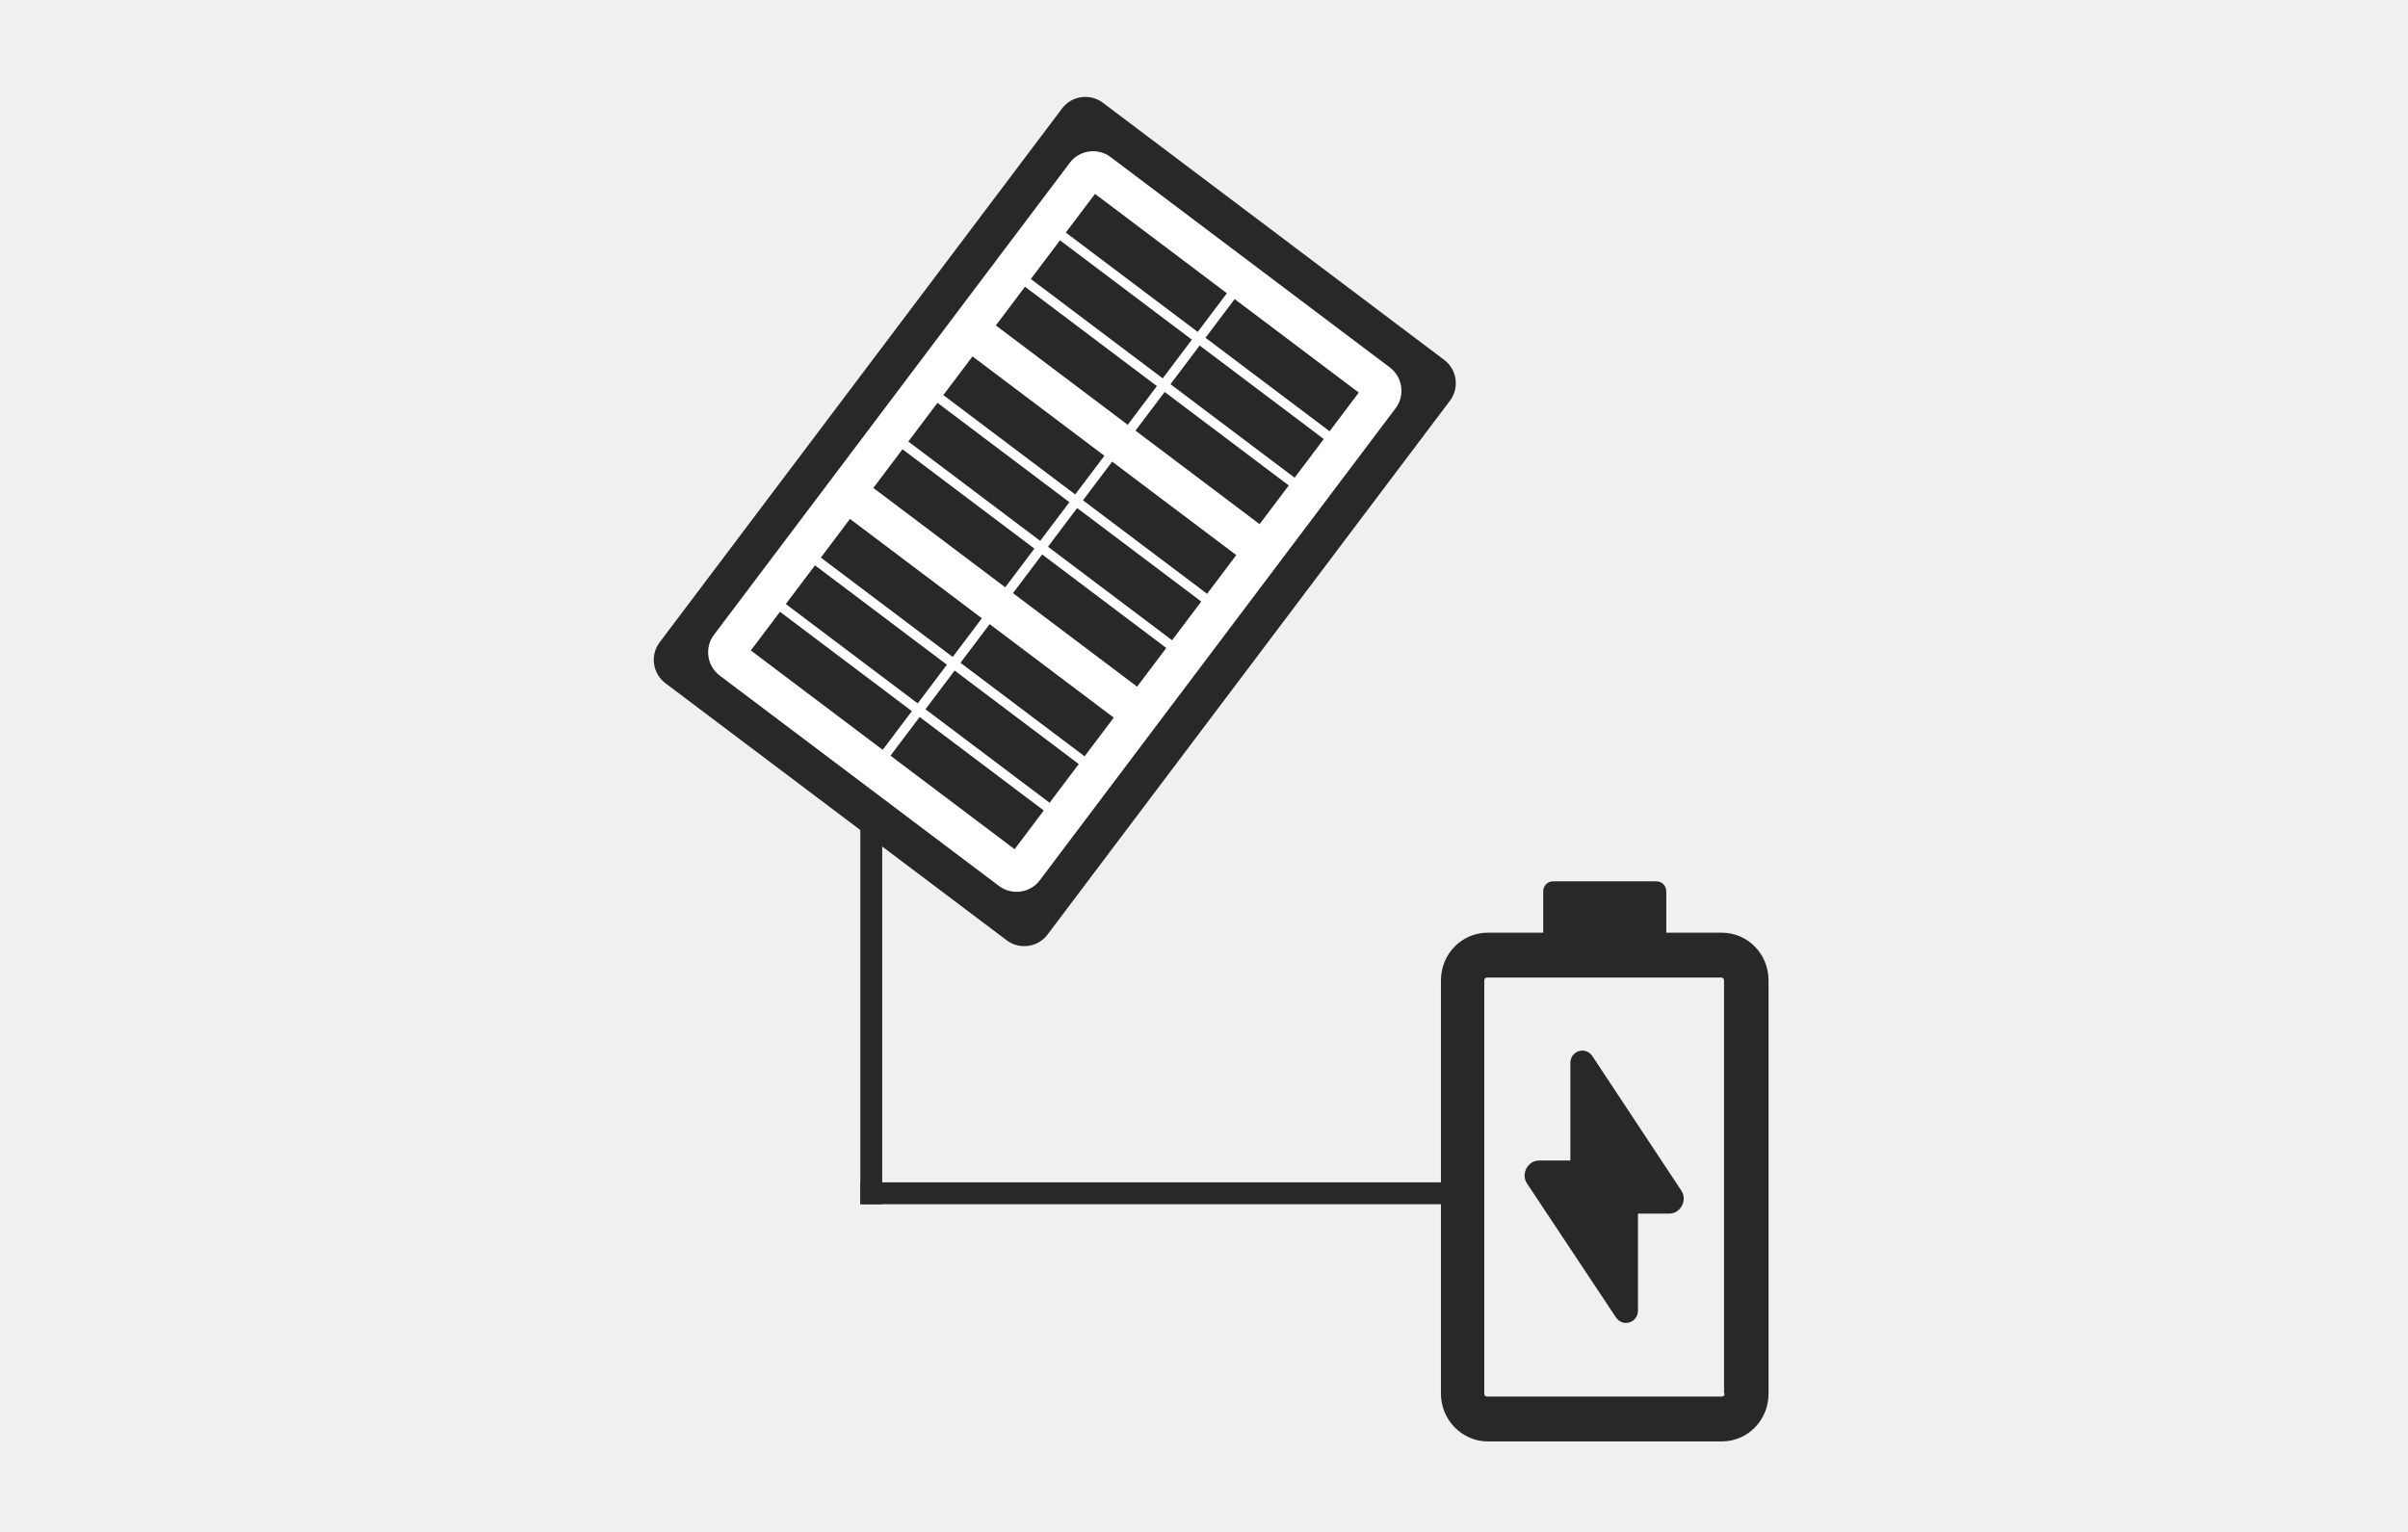
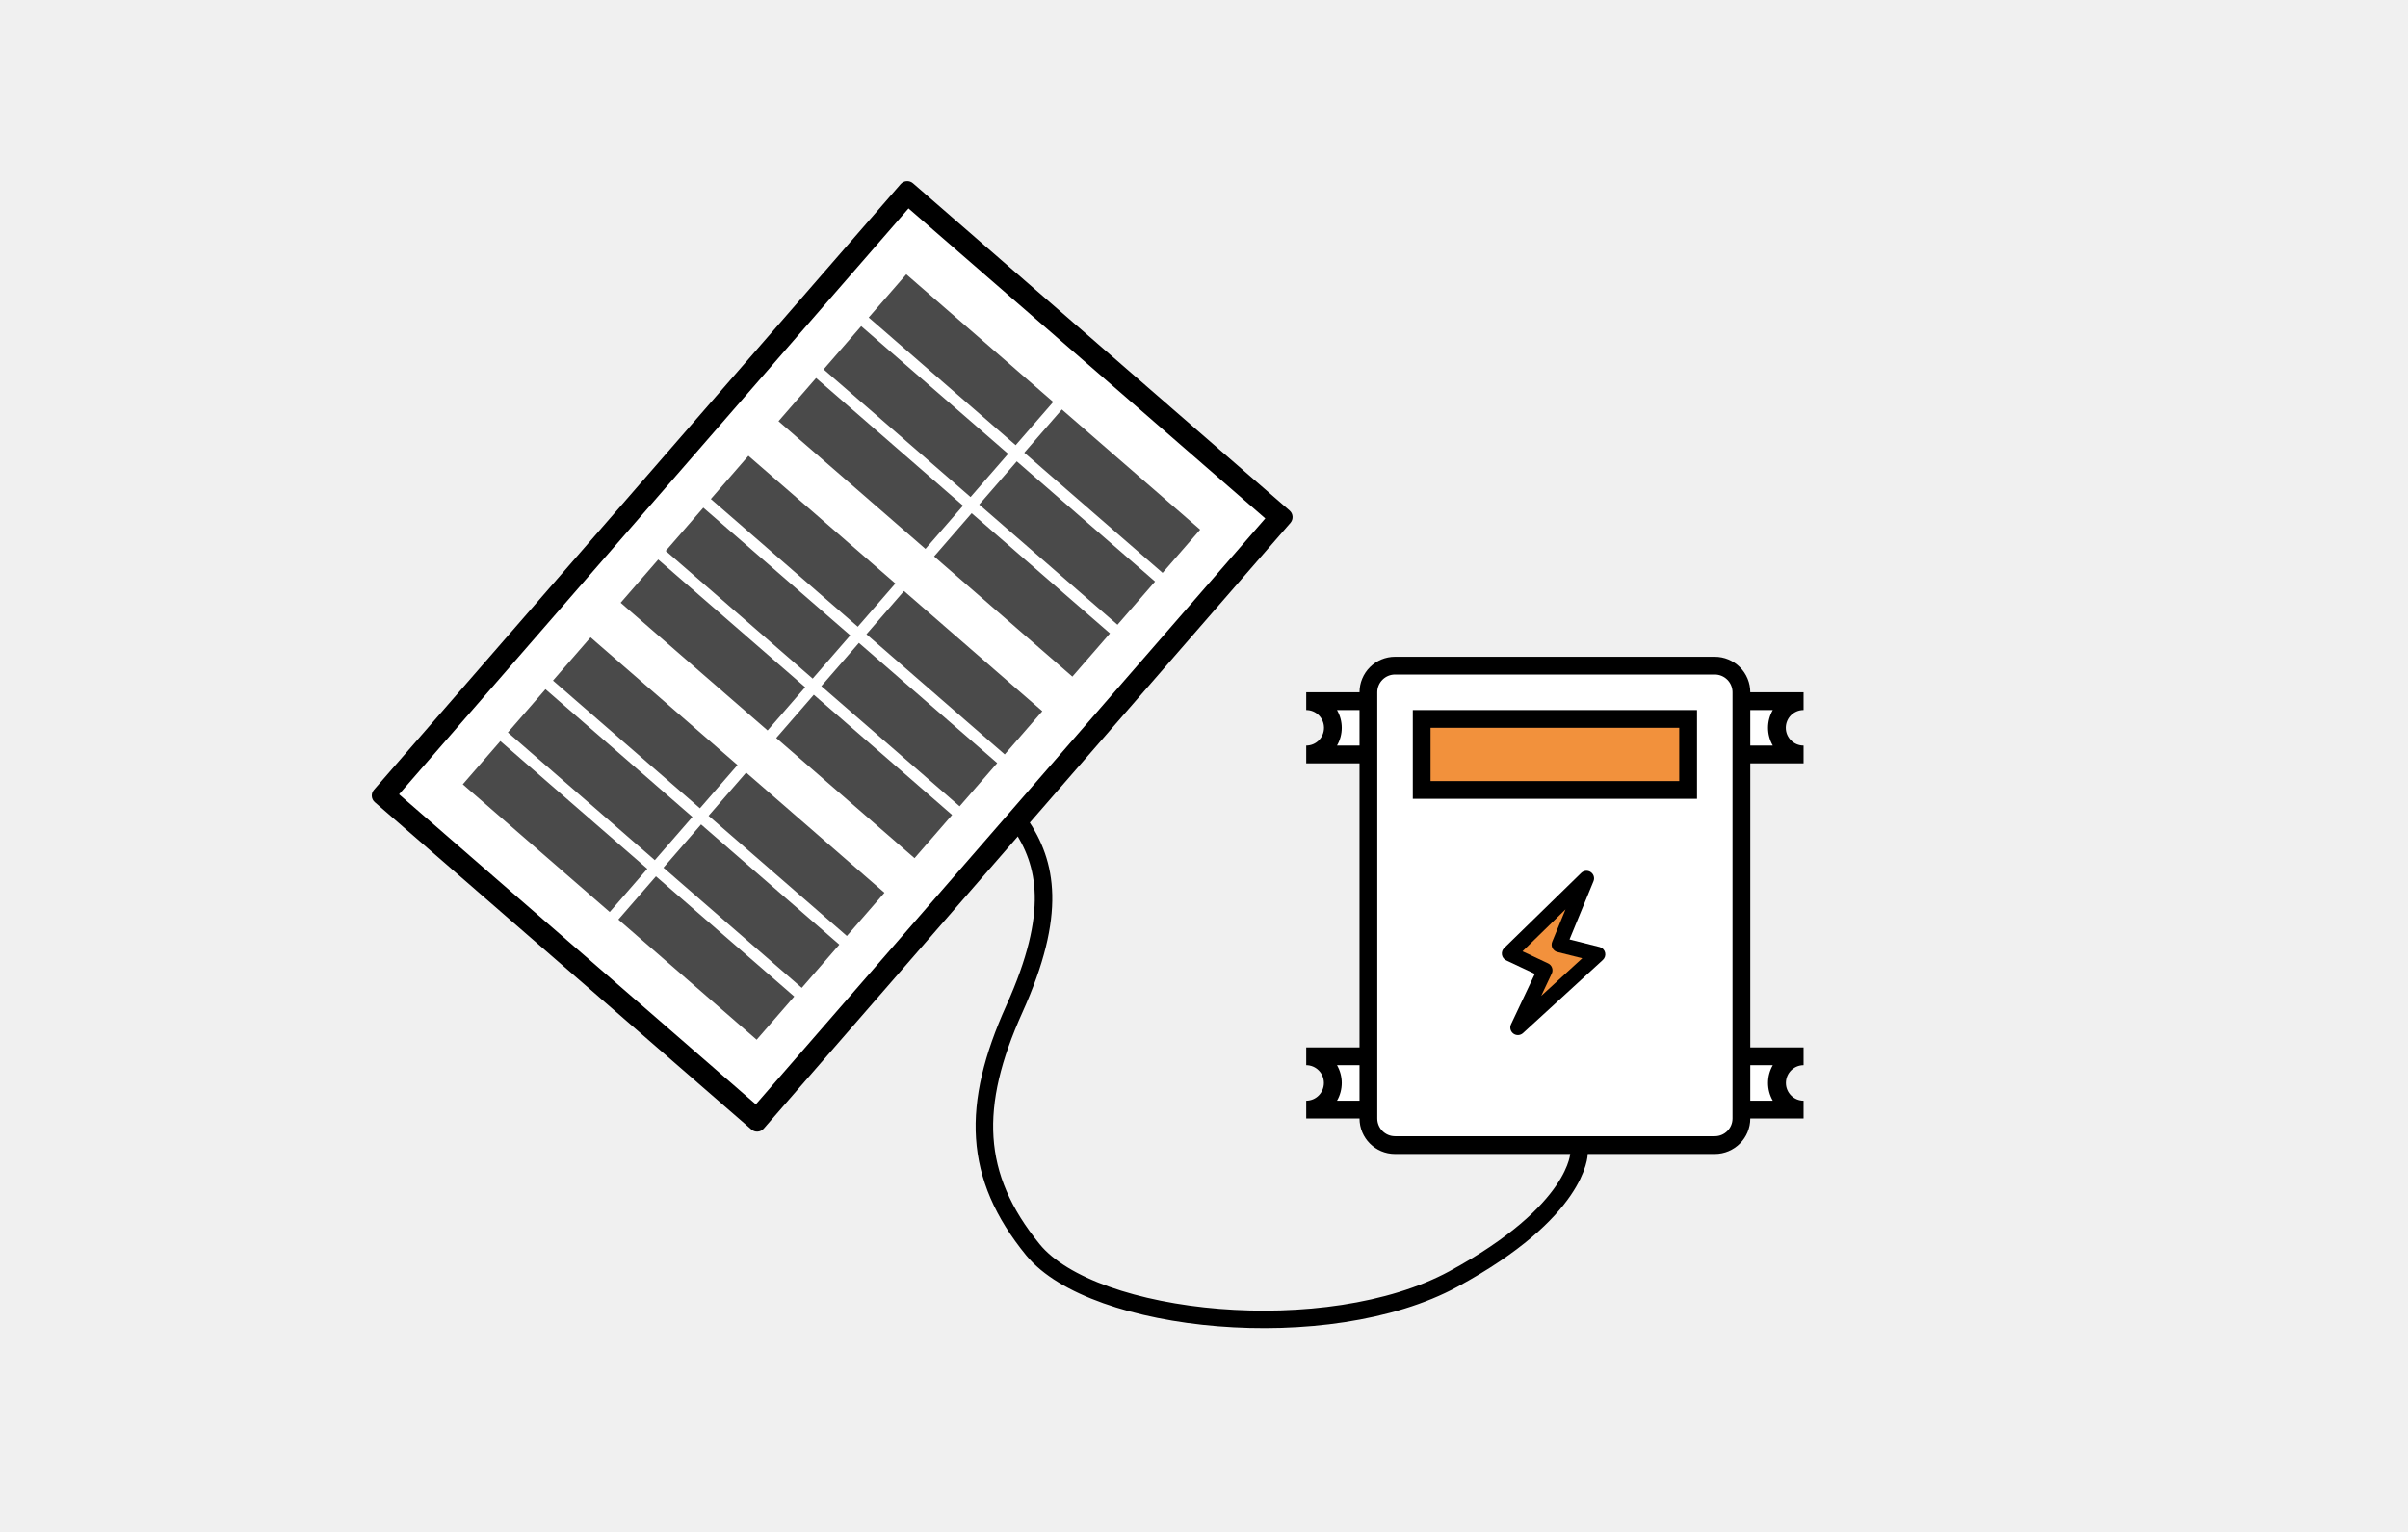
- <svg xmlns="http://www.w3.org/2000/svg" width="550px" height="350px" viewBox="0 0 550 350" version="1.1">
-   <defs />
+ <svg xmlns="http://www.w3.org/2000/svg" xmlns:xlink="http://www.w3.org/1999/xlink" width="550px" height="350px" viewBox="0 0 550 350" version="1.1">
+   <defs>
+     <rect id="path-1" x="1.42108547e-13" y="0.124" width="187.37" height="117.974" rx="2" />
+     <mask id="mask-2" maskContentUnits="userSpaceOnUse" maskUnits="objectBoundingBox" x="0" y="0" width="187.37" height="117.974" fill="white">
+       <use xlink:href="#path-1" />
+     </mask>
+   </defs>
  <g id="Page-1" stroke="none" stroke-width="1" fill="none" fill-rule="evenodd">
-     <g id="Solar-system-large">
-       <g id="Group-2" transform="translate(145, 19)">
-         <g id="Group" transform="translate(95.91296, 100.513) rotate(-53) translate(-95.91296, -100.513) translate(12.41296, 44.51304)">
-           <path d="M7.409,0.323 C3.755,0.323 0.769,3.318 0.769,6.977 L0.769,104.601 C0.769,108.263 3.755,111.258 7.409,111.258 L160.172,111.258 C163.825,111.258 166.812,108.263 166.812,104.601 L166.812,6.977 C166.812,3.316 163.825,0.323 160.172,0.323 L7.409,0.323 L7.409,0.323 Z" id="Shape" fill="#282828" />
-           <path d="M157.962,95.729 C157.962,99.391 154.973,102.384 151.319,102.384 L16.267,102.384 C12.613,102.384 9.624,99.391 9.624,95.729 L9.624,15.854 C9.624,12.19 12.613,9.197 16.267,9.197 L151.319,9.197 C154.973,9.197 157.962,12.193 157.962,15.854 L157.962,95.729 L157.962,95.729 Z" id="Path" fill="#FFFFFF" />
-           <rect id="Rectangle-path" fill="#282828" x="64.976" y="18.072" width="11.068" height="37.72" />
-           <rect id="Rectangle-path" fill="#282828" x="45.048" y="18.072" width="11.068" height="37.72" />
-           <rect id="Rectangle-path" fill="#282828" x="31.762" y="18.072" width="11.07" height="37.72" />
-           <rect id="Rectangle-path" fill="#282828" x="18.479" y="18.072" width="11.07" height="37.72" />
-           <rect id="Rectangle-path" fill="#282828" x="111.468" y="18.072" width="11.068" height="37.72" />
-           <rect id="Rectangle-path" fill="#282828" x="124.751" y="18.072" width="11.068" height="37.72" />
-           <rect id="Rectangle-path" fill="#282828" x="18.479" y="58.012" width="11.07" height="35.498" />
-           <rect id="Rectangle-path" fill="#282828" x="78.256" y="18.072" width="11.068" height="37.72" />
-           <rect id="Rectangle-path" fill="#282828" x="91.539" y="18.072" width="11.07" height="37.72" />
-           <rect id="Rectangle-path" fill="#282828" x="124.751" y="58.012" width="11.068" height="35.498" />
-           <rect id="Rectangle-path" fill="#282828" x="138.034" y="58.012" width="11.068" height="35.498" />
-           <rect id="Rectangle-path" fill="#282828" x="111.468" y="58.012" width="11.068" height="35.498" />
-           <rect id="Rectangle-path" fill="#282828" x="138.034" y="18.072" width="11.068" height="37.72" />
-           <rect id="Rectangle-path" fill="#282828" x="64.976" y="58.012" width="11.068" height="35.498" />
-           <rect id="Rectangle-path" fill="#282828" x="31.762" y="58.012" width="11.07" height="35.498" />
-           <rect id="Rectangle-path" fill="#282828" x="91.539" y="58.012" width="11.07" height="35.498" />
-           <rect id="Rectangle-path" fill="#282828" x="45.048" y="58.012" width="11.068" height="35.498" />
-           <rect id="Rectangle-path" fill="#282828" x="78.256" y="58.012" width="11.068" height="35.498" />
-         </g>
-         <g id="Group" transform="translate(184.054, 182.3185)" fill="#282828">
-           <path d="M34.64,39.956 C33.057,37.664 29.625,38.742 29.625,41.574 L29.625,63.823 L22.499,63.823 C19.859,63.823 18.276,66.924 19.727,69.082 L40.051,99.691 C41.635,101.983 45.066,100.904 45.066,98.073 L45.066,75.959 L52.192,75.959 C54.832,75.959 56.415,72.857 54.964,70.7 L34.64,39.956 L34.64,39.956 Z" id="Shape" />
-           <path d="M64.202,11.774 L51.532,11.774 L51.532,2.335 C51.532,0.987 50.477,0.043 49.289,0.043 L25.666,0.043 C24.346,0.043 23.423,1.122 23.423,2.335 L23.423,11.774 L10.753,11.774 C4.815,11.774 0.064,16.629 0.064,22.696 L0.064,117.085 C0.064,123.153 4.947,128.007 10.753,128.007 L64.202,128.007 C70.14,128.007 74.891,123.153 74.891,117.085 L74.891,22.696 C74.891,16.629 70.14,11.774 64.202,11.774 L64.202,11.774 Z M64.862,117.085 C64.862,117.49 64.598,117.759 64.202,117.759 L10.621,117.759 C10.226,117.759 9.962,117.49 9.962,117.085 L9.962,22.696 C9.962,22.292 10.226,22.022 10.621,22.022 L64.07,22.022 C64.466,22.022 64.73,22.292 64.73,22.696 L64.73,117.085 L64.862,117.085 Z" id="Shape" />
-         </g>
-         <path d="M54.003,166.769 L54.003,253.629" id="Line" stroke="#282828" stroke-width="5" stroke-linecap="square" />
-         <path d="M182.52,253.629 L54.003,253.629" id="Line" stroke="#282828" stroke-width="5" stroke-linecap="square" />
+     <g id="projects-copy-2">
+       <g id="Group" transform="translate(298, 150)">
+         <path d="M20.635,0.053 C18.483,0.053 16.419,0.908 14.898,2.43 C13.376,3.952 12.521,6.016 12.521,8.168 L0.35,8.168 L0.35,12.224 C2.591,12.224 4.407,14.041 4.407,16.281 C4.407,18.522 2.591,20.339 0.35,20.339 L0.35,24.395 L12.521,24.395 L12.521,89.308 L0.35,89.308 L0.35,93.365 C2.581,93.378 4.382,95.191 4.382,97.422 C4.382,99.653 2.581,101.465 0.35,101.479 L0.35,105.536 L12.521,105.536 C12.521,110.017 16.154,113.65 20.635,113.65 L93.661,113.65 C98.143,113.65 101.775,110.017 101.775,105.536 L113.946,105.536 L113.946,101.479 C111.716,101.465 109.914,99.653 109.914,97.422 C109.914,95.191 111.716,93.378 113.946,93.365 L113.946,89.308 L101.775,89.308 L101.775,24.395 L113.946,24.395 L113.946,20.339 C111.706,20.339 109.889,18.522 109.889,16.281 C109.889,14.041 111.706,12.224 113.946,12.224 L113.946,8.168 L101.775,8.168 C101.775,6.016 100.921,3.952 99.399,2.43 C97.877,0.908 95.813,0.053 93.661,0.053 L20.635,0.053 Z" id="Shape" fill="#000000" />
+         <path d="M101.775,93.365 L106.918,93.365 C105.469,95.875 105.469,98.968 106.918,101.479 L101.775,101.479 L101.775,93.365 Z" id="Path" fill="#FFFFFF" />
+         <path d="M20.635,4.11 L93.661,4.11 C94.737,4.11 95.769,4.538 96.53,5.299 C97.291,6.06 97.718,7.091 97.718,8.168 L97.718,105.536 C97.718,107.776 95.902,109.593 93.661,109.593 L20.635,109.593 C18.395,109.593 16.578,107.776 16.578,105.536 L16.578,8.168 C16.578,7.091 17.006,6.06 17.766,5.299 C18.527,4.538 19.559,4.11 20.635,4.11 L20.635,4.11 Z" id="Path" fill="#FFFFFF" />
+         <polygon id="Shape" fill="#000000" points="24.692 12.224 24.692 32.51 89.604 32.51 89.604 12.224" />
+         <polygon id="Path" fill="#F2913C" points="28.749 16.281 85.547 16.281 85.547 28.452 28.749 28.452" />
+         <path d="M67.353,66.36 L60.49,64.635 L65.962,51.337 C66.275,50.578 66.011,49.704 65.33,49.245 C64.653,48.784 63.742,48.867 63.154,49.44 L45.549,66.609 C45.144,67.004 44.958,67.574 45.051,68.133 C45.144,68.693 45.505,69.171 46.019,69.413 L52.563,72.502 L47.126,84.017 C46.773,84.765 47,85.658 47.665,86.149 C48.329,86.639 49.249,86.592 49.861,86.032 L68.101,69.314 C68.571,68.884 68.765,68.23 68.609,67.614 C68.452,66.996 67.97,66.514 67.353,66.36 L67.353,66.36 Z" id="Shape" fill="#000000" />
+         <path d="M54.02,77.525 L56.432,72.415 C56.628,72 56.652,71.524 56.496,71.092 C56.341,70.659 56.021,70.307 55.606,70.111 L49.751,67.347 L59.574,57.765 L56.528,65.168 C56.337,65.632 56.358,66.157 56.584,66.606 C56.81,67.054 57.22,67.382 57.706,67.505 L63.392,68.934 L54.02,77.525 L54.02,77.525 Z" id="Path" fill="#F2913C" />
+         <path d="M7.379,93.365 L12.521,93.365 L12.521,101.479 L7.379,101.479 C8.828,98.968 8.828,95.875 7.379,93.365 L7.379,93.365 Z" id="Path" fill="#FFFFFF" />
+         <path d="M101.775,12.224 L106.918,12.224 C105.469,14.735 105.469,17.828 106.918,20.339 L101.775,20.339 L101.775,12.224 Z" id="Path" fill="#FFFFFF" />
+         <path d="M7.379,12.224 L12.521,12.224 L12.521,20.339 L7.379,20.339 C8.828,17.828 8.828,14.735 7.379,12.224 L7.379,12.224 Z" id="Path" fill="#FFFFFF" />
      </g>
+       <g id="Group" transform="translate(190.5748, 149.9782) rotate(-49) translate(-190.5748, -149.9782) translate(96.57477, 90.47821)">
+         <use id="Rectangle" stroke="#000000" mask="url(#mask-2)" stroke-width="10" fill="#FFFFFF" xlink:href="#path-1" />
+         <rect id="Rectangle-path" fill="#4A4A4A" x="71.231" y="14.613" width="13.083" height="44.47" />
+         <rect id="Rectangle-path" fill="#4A4A4A" x="47.674" y="14.613" width="13.083" height="44.47" />
+         <rect id="Rectangle-path" fill="#4A4A4A" x="31.969" y="14.613" width="13.086" height="44.47" />
+         <rect id="Rectangle-path" fill="#4A4A4A" x="16.267" y="14.613" width="13.086" height="44.47" />
+         <rect id="Rectangle-path" fill="#4A4A4A" x="126.188" y="14.613" width="13.083" height="44.47" />
+         <rect id="Rectangle-path" fill="#4A4A4A" x="141.889" y="14.613" width="13.083" height="44.47" />
+         <rect id="Rectangle-path" fill="#4A4A4A" x="16.267" y="61.701" width="13.086" height="41.85" />
+         <rect id="Rectangle-path" fill="#4A4A4A" x="86.929" y="14.613" width="13.083" height="44.47" />
+         <rect id="Rectangle-path" fill="#4A4A4A" x="102.631" y="14.613" width="13.086" height="44.47" />
+         <rect id="Rectangle-path" fill="#4A4A4A" x="141.889" y="61.701" width="13.083" height="41.85" />
+         <rect id="Rectangle-path" fill="#4A4A4A" x="157.591" y="61.701" width="13.083" height="41.85" />
+         <rect id="Rectangle-path" fill="#4A4A4A" x="126.188" y="61.701" width="13.083" height="41.85" />
+         <rect id="Rectangle-path" fill="#4A4A4A" x="157.591" y="14.613" width="13.083" height="44.47" />
+         <rect id="Rectangle-path" fill="#4A4A4A" x="71.231" y="61.701" width="13.083" height="41.85" />
+         <rect id="Rectangle-path" fill="#4A4A4A" x="31.969" y="61.701" width="13.086" height="41.85" />
+         <rect id="Rectangle-path" fill="#4A4A4A" x="102.631" y="61.701" width="13.086" height="41.85" />
+         <rect id="Rectangle-path" fill="#4A4A4A" x="47.674" y="61.701" width="13.083" height="41.85" />
+         <rect id="Rectangle-path" fill="#4A4A4A" x="86.929" y="61.701" width="13.083" height="41.85" />
+       </g>
+       <path d="M233.075,188.313 C239.057,197.252 241.602,208.495 231.68,230.529 C221.758,252.562 222.175,268.684 235.912,285.528 C249.649,302.372 303.27,307.792 331.963,292.223 C360.657,276.654 360.657,263.5 360.657,263.5" id="Line" stroke="#000000" stroke-width="4" stroke-linecap="square" />
    </g>
  </g>
</svg>
